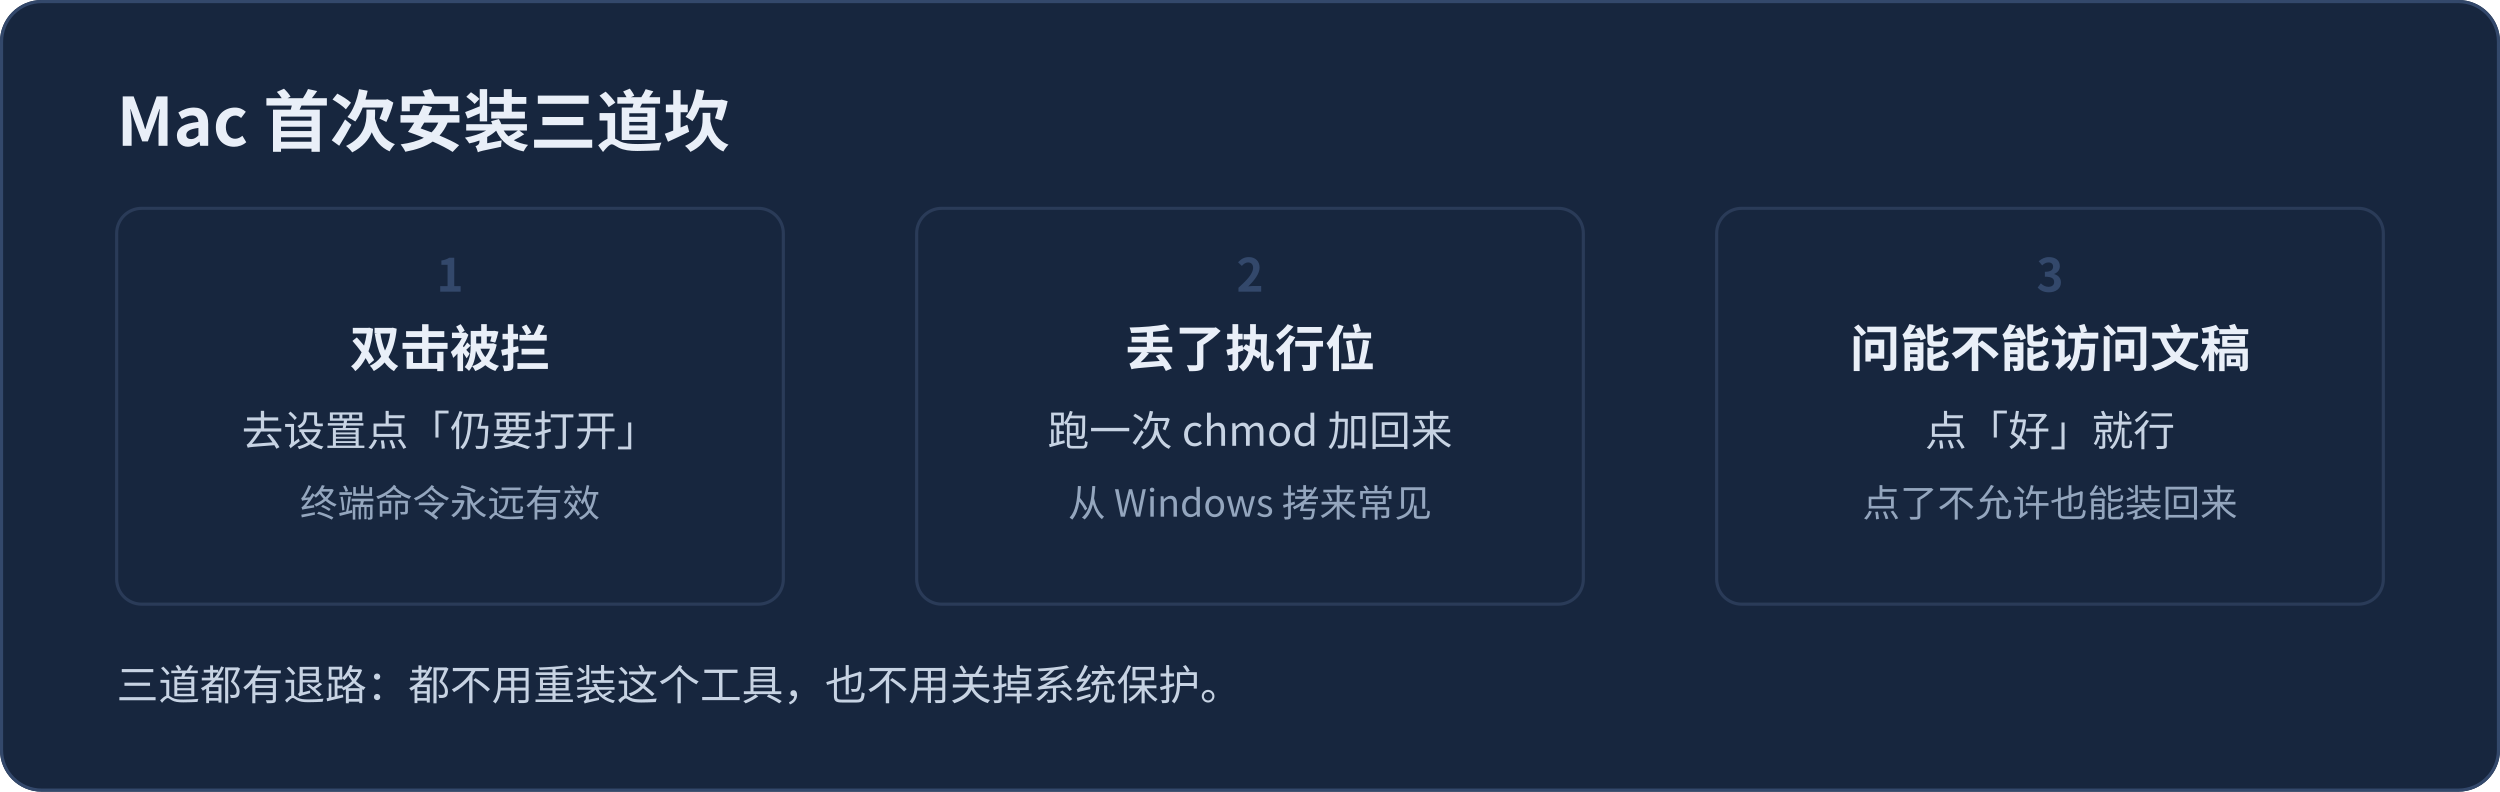
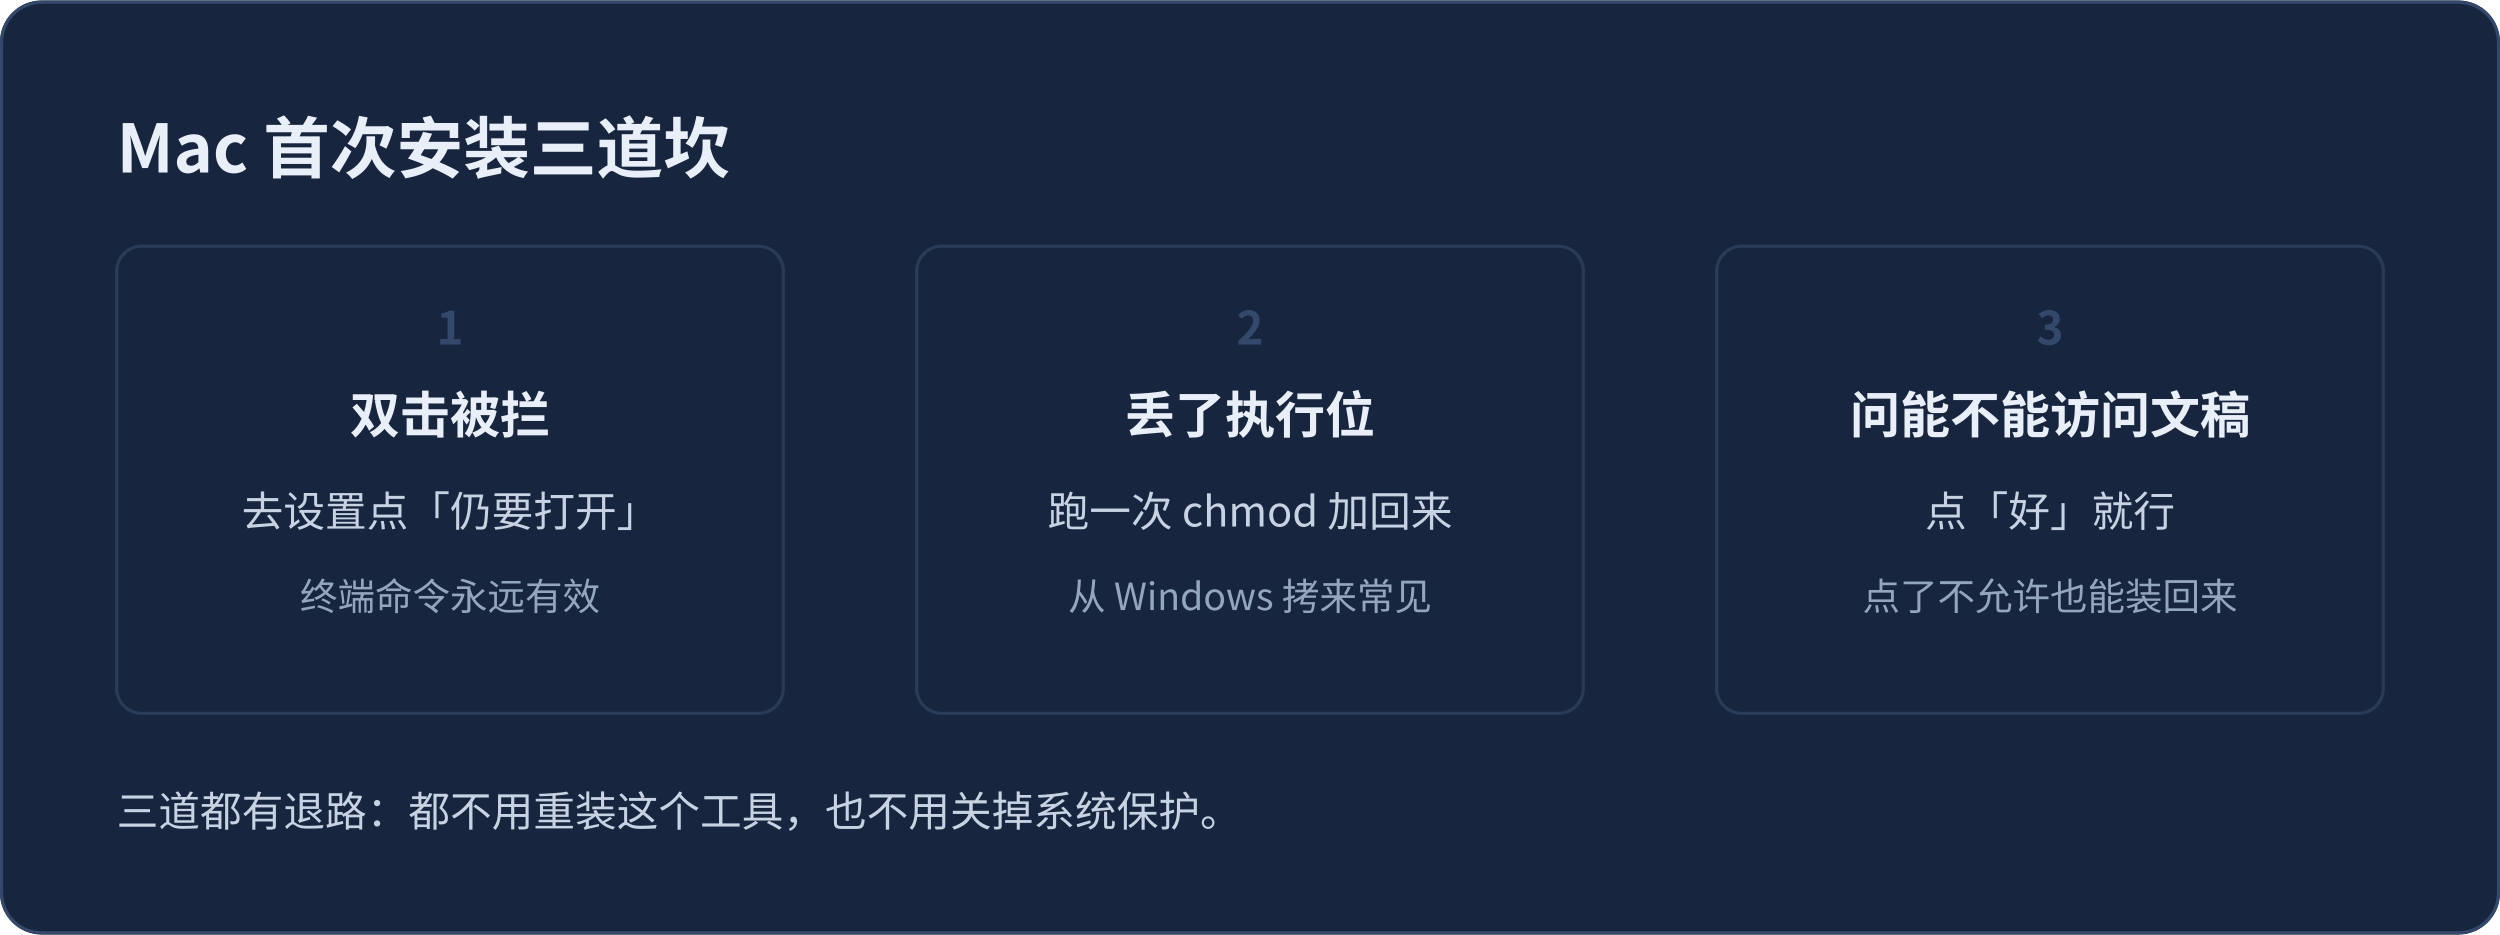
- <svg xmlns="http://www.w3.org/2000/svg" width="1200" height="380" viewBox="0 0 1200 380" role="img" aria-labelledby="blockersTitle blockersDesc" font-family="-apple-system, BlinkMacSystemFont, 'Segoe UI', 'PingFang SC', 'Microsoft YaHei', 'Noto Sans CJK SC', sans-serif">
-   <rect width="1200" height="380" rx="20" fill="#17263E" />
-   <rect x="0.75" y="0.75" width="1198.5" height="378.5" rx="19.25" fill="none" stroke="#33486B" stroke-width="1.5" />
+ <svg xmlns="http://www.w3.org/2000/svg" width="1200" height="448.4" viewBox="0 0 1200 448" role="img" aria-labelledby="blockersTitle blockersDesc" font-family="-apple-system, BlinkMacSystemFont, 'Segoe UI', 'PingFang SC', 'Microsoft YaHei', 'Noto Sans CJK SC', sans-serif">
+   <rect width="1200" height="448.4" rx="20" fill="#17263E" />
+   <rect x="0.75" y="0.89" width="1198.5" height="446.63" rx="19.25" fill="none" stroke="#33486B" stroke-width="1.5" />
  <g id="heading">
-     <text x="56" y="70" font-size="32" font-weight="700" fill="#E9EFF8">Mac 首次安装三道坎</text>
+     <text x="56" y="82.6" font-size="32" font-weight="700" fill="#E9EFF8">Mac 首次安装三道坎</text>
  </g>
  <g id="boxes" fill="none" stroke="#2A3B58" stroke-width="1.5">
-     <rect x="56" y="100" width="320" height="190" rx="12" />
-     <rect x="440" y="100" width="320" height="190" rx="12" />
-     <rect x="824" y="100" width="320" height="190" rx="12" />
+     <rect x="56" y="118" width="320" height="224.2" rx="12" />
+     <rect x="440" y="118" width="320" height="224.2" rx="12" />
+     <rect x="824" y="118" width="320" height="224.2" rx="12" />
  </g>
  <g id="numbers" font-size="22" font-weight="700" fill="#33486B" text-anchor="middle">
-     <text x="216" y="140">1</text>
-     <text x="600" y="140">2</text>
-     <text x="984" y="140">3</text>
+     <text x="216" y="165.2">1</text>
+     <text x="600" y="165.2">2</text>
+     <text x="984" y="165.2">3</text>
  </g>
  <g id="labels">
-     <text x="216" y="176" font-size="24" font-weight="700" fill="#E9EFF8" text-anchor="middle">双击被拦</text>
-     <text x="216" y="214" font-size="20" fill="#C7D3E3" text-anchor="middle">去设置点「仍要打开」</text>
-     <text x="216" y="248" font-size="18" fill="#94A6BE" text-anchor="middle">终端命令永远有效</text>
-     <text x="600" y="176" font-size="24" font-weight="700" fill="#E9EFF8" text-anchor="middle">丢了执行位</text>
-     <text x="600" y="214" font-size="20" fill="#C7D3E3" text-anchor="middle">跑一次 chmod 加回来</text>
-     <text x="600" y="248" font-size="18" fill="#94A6BE" text-anchor="middle">从 Windows 拷来常见</text>
-     <text x="984" y="176" font-size="24" font-weight="700" fill="#E9EFF8" text-anchor="middle">问能不能访问文稿</text>
-     <text x="984" y="214" font-size="20" fill="#C7D3E3" text-anchor="middle">点「好」就行</text>
-     <text x="984" y="248" font-size="18" fill="#94A6BE" text-anchor="middle">点了不允许也能装回来</text>
+     <text x="216" y="207.68" font-size="24" font-weight="700" fill="#E9EFF8" text-anchor="middle">双击被拦</text>
+     <text x="216" y="252.52" font-size="20" fill="#C7D3E3" text-anchor="middle">去设置点「仍要打开」</text>
+     <text x="216" y="292.64" font-size="18" fill="#94A6BE" text-anchor="middle">终端命令永远有效</text>
+     <text x="600" y="207.68" font-size="24" font-weight="700" fill="#E9EFF8" text-anchor="middle">丢了执行位</text>
+     <text x="600" y="252.52" font-size="20" fill="#C7D3E3" text-anchor="middle">跑一次 chmod 加回来</text>
+     <text x="600" y="292.64" font-size="18" fill="#94A6BE" text-anchor="middle">从 Windows 拷来常见</text>
+     <text x="984" y="207.68" font-size="24" font-weight="700" fill="#E9EFF8" text-anchor="middle">问能不能访问文稿</text>
+     <text x="984" y="252.52" font-size="20" fill="#C7D3E3" text-anchor="middle">点「好」就行</text>
+     <text x="984" y="292.64" font-size="18" fill="#94A6BE" text-anchor="middle">点了不允许也能装回来</text>
  </g>
  <g id="footer">
-     <text x="56" y="336" font-size="20" fill="#C7D3E3">三道都有退路：都不用重装这个工具，也不用关掉系统保护。</text>
+     <text x="56" y="396.48" font-size="20" fill="#C7D3E3">三道都有退路：都不用重装这个工具，也不用关掉系统保护。</text>
  </g>
</svg>
